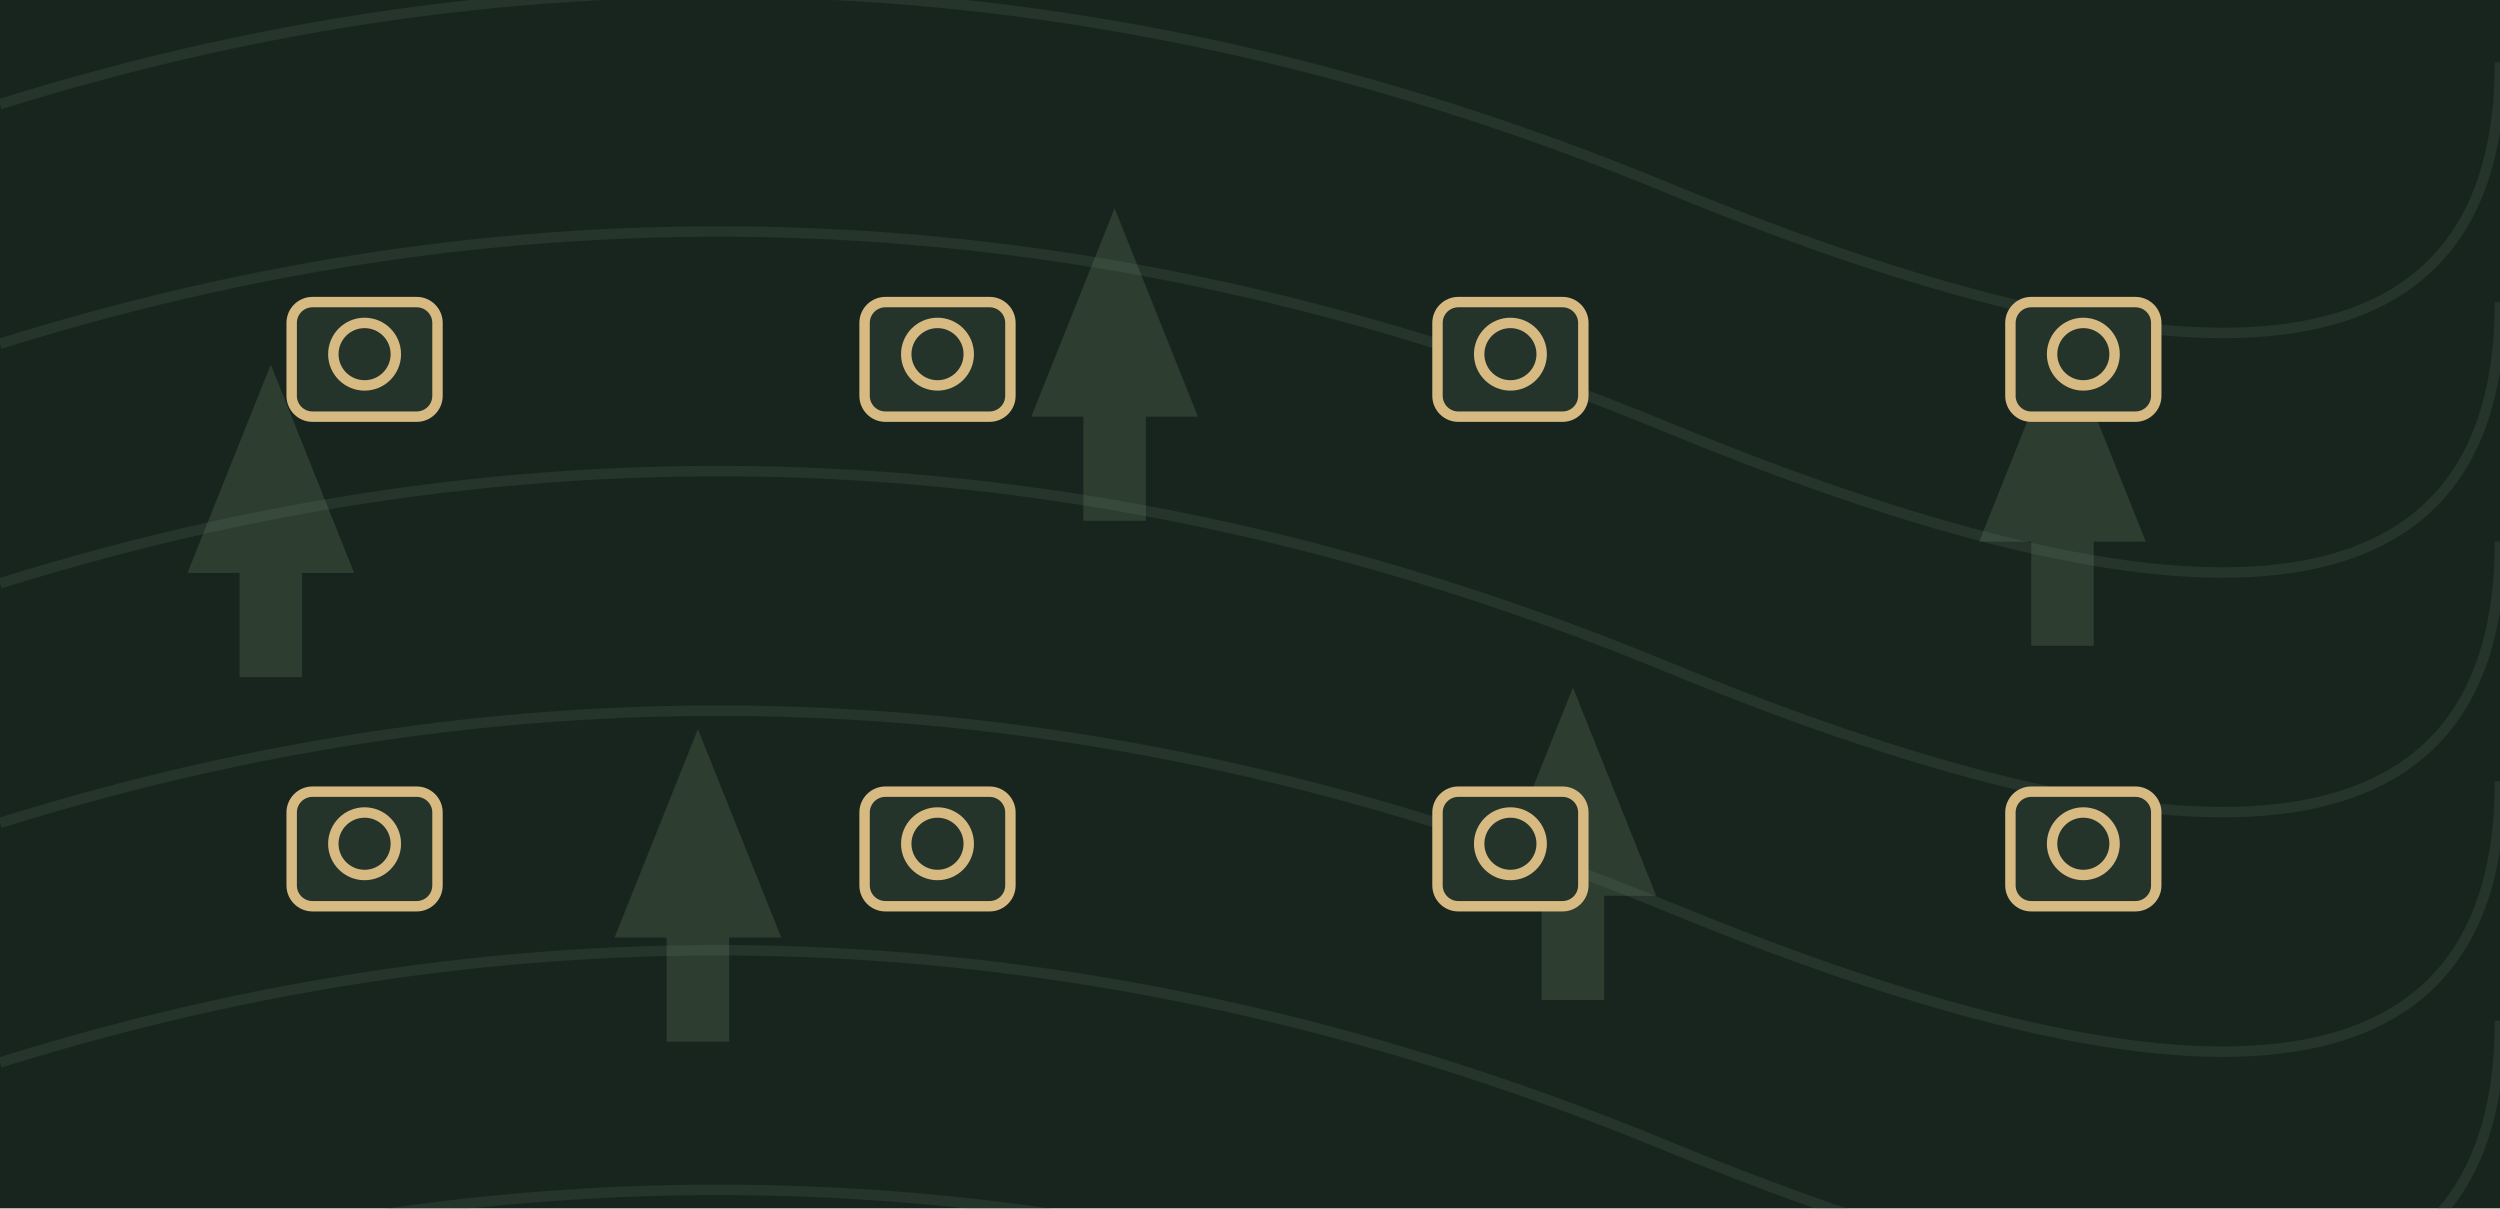
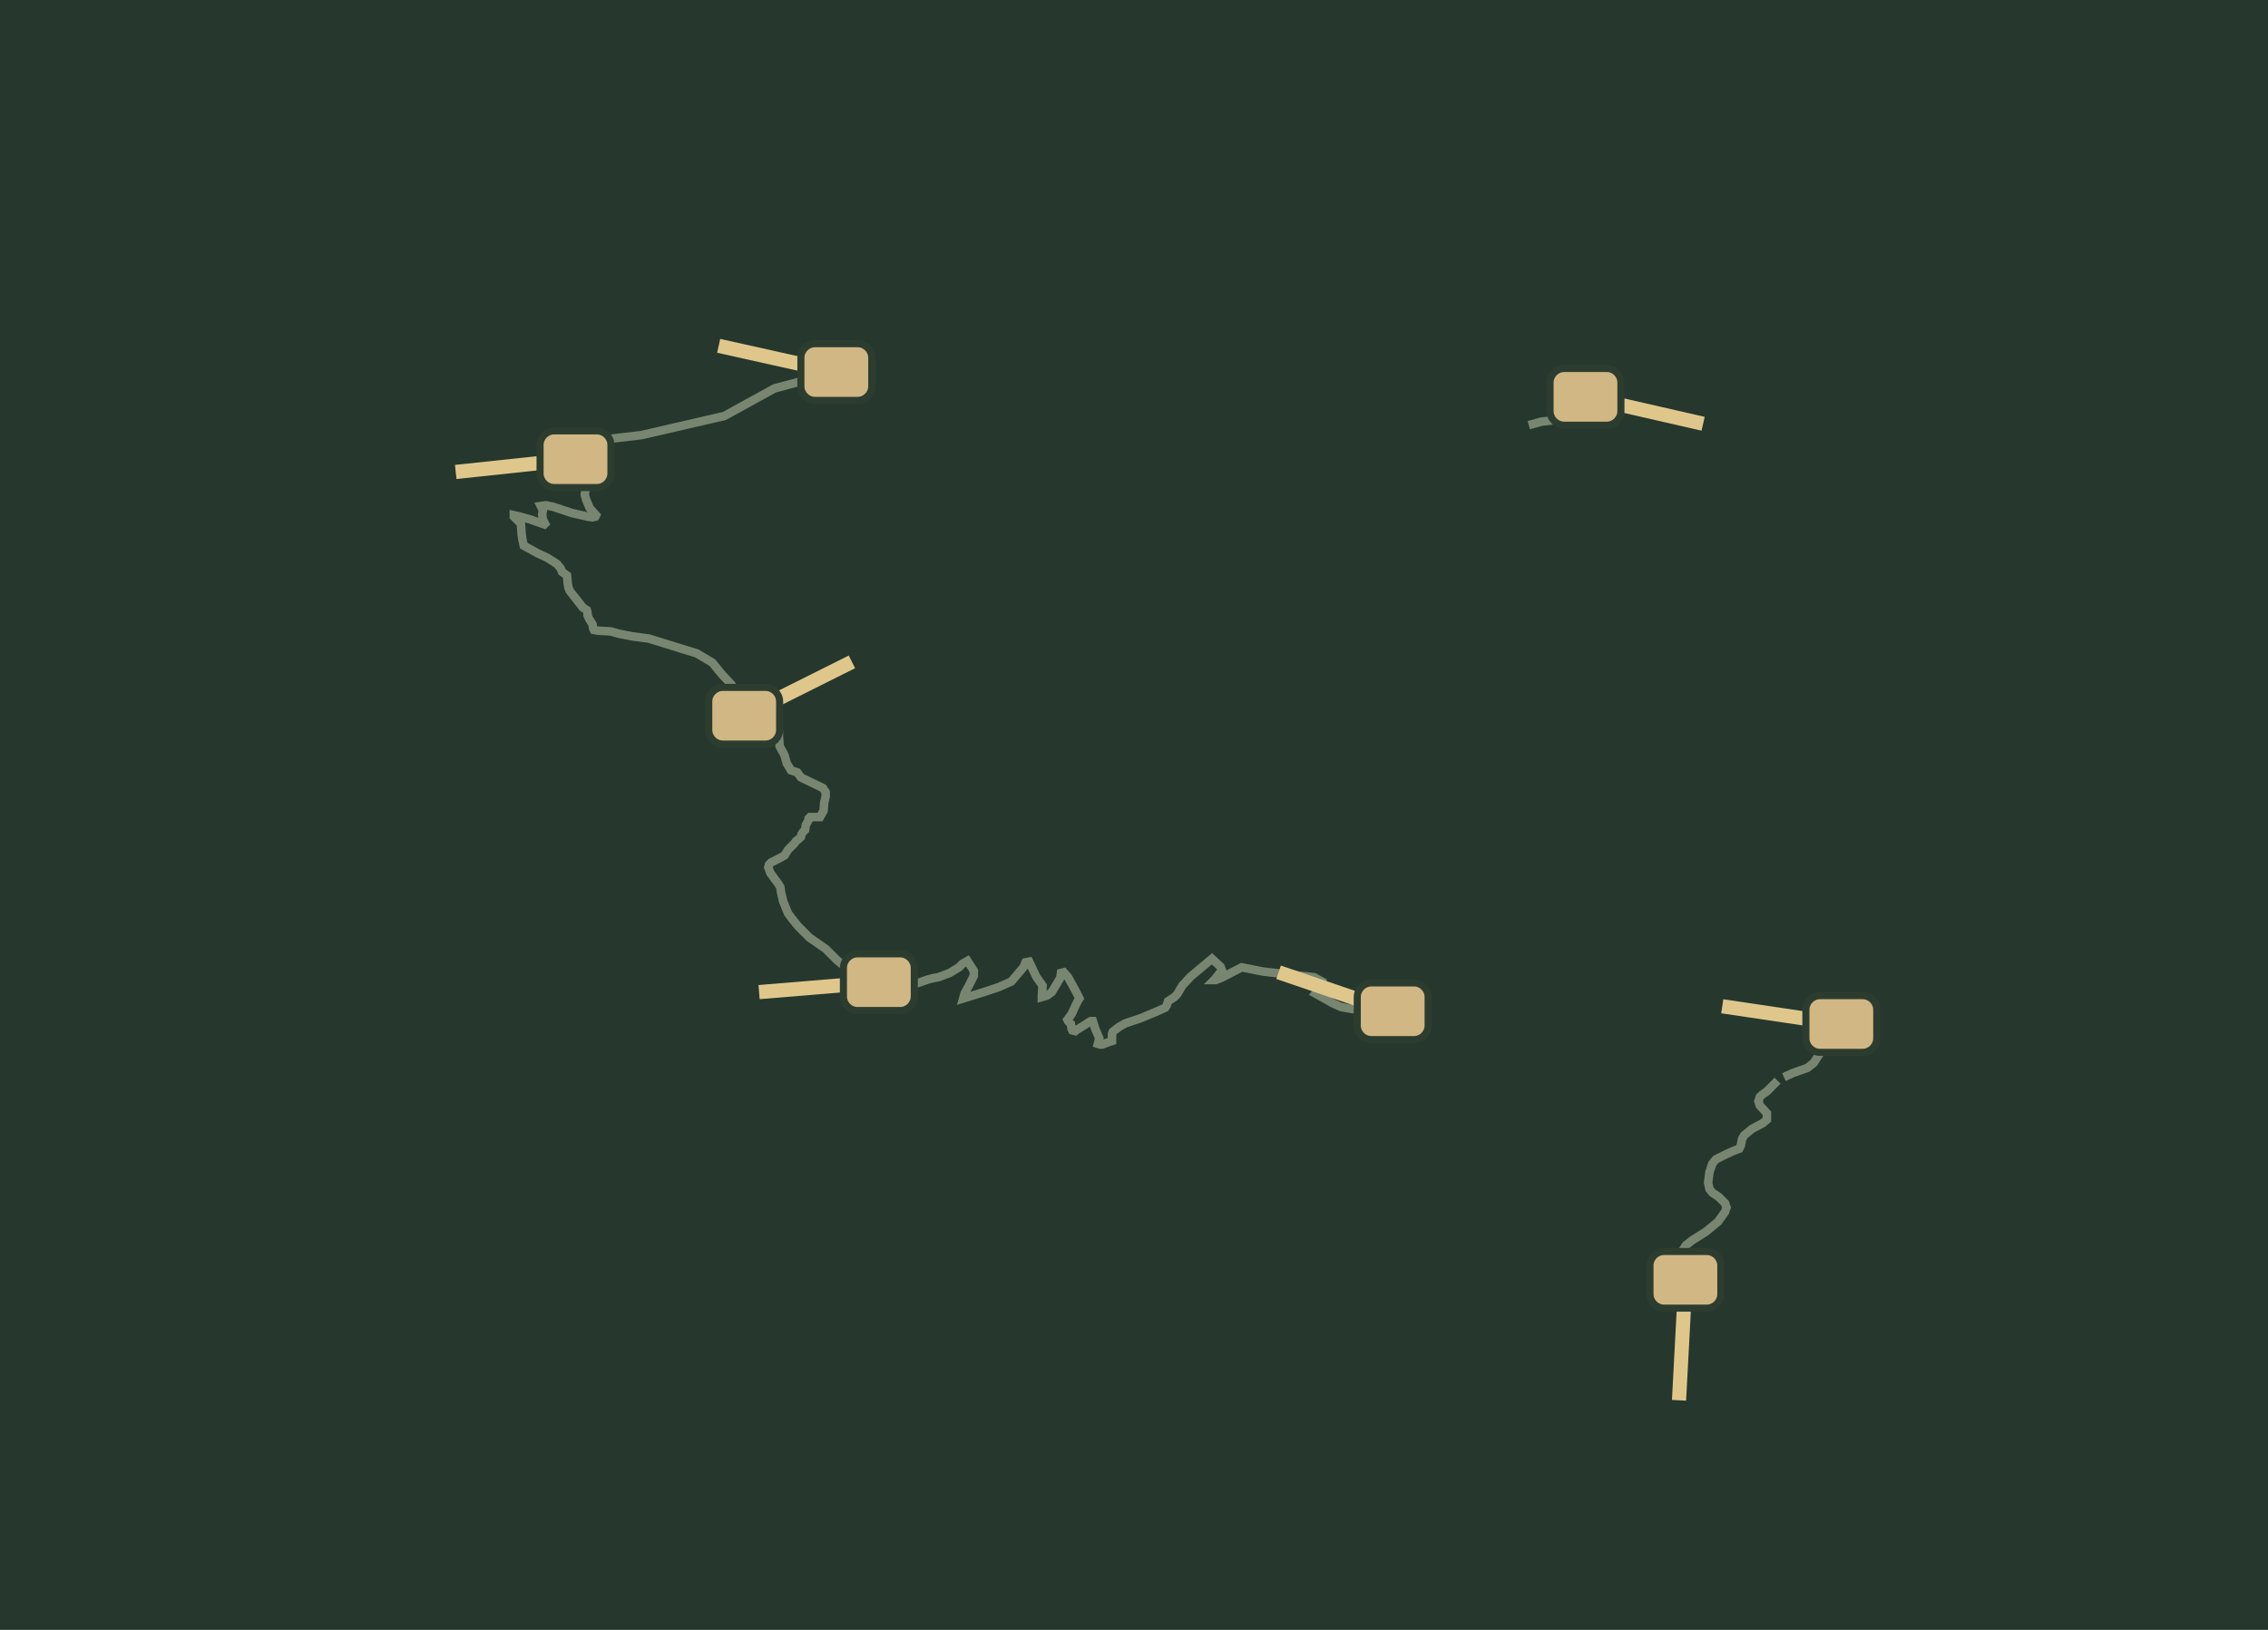
- <svg xmlns="http://www.w3.org/2000/svg" viewBox="0 0 240 116">
-   <rect width="240" height="116" fill="#18251e" />
-   <g stroke="#63816a" stroke-opacity=".18" fill="none">
-     <path d="M0 10Q80 -15 160 18T240 6" />
-     <path d="M0 33Q80 8 160 41T240 29" />
-     <path d="M0 56Q80 31 160 64T240 52" />
-     <path d="M0 79Q80 54 160 87T240 75" />
-     <path d="M0 102Q80 77 160 110T240 98" />
-     <path d="M0 125Q80 100 160 133T240 121" />
-     <path d="M0 148Q80 123 160 156T240 144" />
-   </g>
-   <path d="m18 55 8-20 8 20h-5v10h-6v-10Z" fill="#77936e" fill-opacity=".22" />
-   <path d="m59 90 8-20 8 20h-5v10h-6v-10Z" fill="#77936e" fill-opacity=".22" />
-   <path d="m99 40 8-20 8 20h-5v10h-6v-10Z" fill="#77936e" fill-opacity=".22" />
-   <path d="m143 86 8-20 8 20h-5v10h-6v-10Z" fill="#77936e" fill-opacity=".22" />
-   <path d="m190 52 8-20 8 20h-5v10h-6v-10Z" fill="#77936e" fill-opacity=".22" />
-   <g transform="translate(35 34)" stroke="#d7ba82" fill="#24342a">
-     <rect x="-7" y="-5" width="14" height="11" rx="2" />
-     <circle r="3" />
-   </g>
-   <g transform="translate(90 34)" stroke="#d7ba82" fill="#24342a">
-     <rect x="-7" y="-5" width="14" height="11" rx="2" />
-     <circle r="3" />
-   </g>
-   <g transform="translate(145 34)" stroke="#d7ba82" fill="#24342a">
-     <rect x="-7" y="-5" width="14" height="11" rx="2" />
-     <circle r="3" />
-   </g>
-   <g transform="translate(200 34)" stroke="#d7ba82" fill="#24342a">
-     <rect x="-7" y="-5" width="14" height="11" rx="2" />
-     <circle r="3" />
-   </g>
-   <g transform="translate(35 81)" stroke="#d7ba82" fill="#24342a">
-     <rect x="-7" y="-5" width="14" height="11" rx="2" />
-     <circle r="3" />
-   </g>
-   <g transform="translate(90 81)" stroke="#d7ba82" fill="#24342a">
-     <rect x="-7" y="-5" width="14" height="11" rx="2" />
-     <circle r="3" />
-   </g>
-   <g transform="translate(145 81)" stroke="#d7ba82" fill="#24342a">
-     <rect x="-7" y="-5" width="14" height="11" rx="2" />
-     <circle r="3" />
-   </g>
-   <g transform="translate(200 81)" stroke="#d7ba82" fill="#24342a">
-     <rect x="-7" y="-5" width="14" height="11" rx="2" />
-     <circle r="3" />
-   </g>
+ <svg xmlns="http://www.w3.org/2000/svg" width="320" height="230" viewBox="0 0 320 230">
+   <rect width="320" height="230" fill="#26382d" />
+   <polyline points="215.7,60.0 217.5,59.5 219.2,59.3 221.0,59.1 222.1,58.7 222.7,58.1 224.4,56.4 225.4,55.1 226.3,54.3 227.9,53.6" fill="none" stroke="#788671" stroke-width="1.2" />
+   <polyline points="124.7,139.5 125.1,139.5 125.7,139.5 126.1,139.5 127.1,139.4 128.1,139.2 131.0,138.2 131.8,138.0 132.4,137.9 134.0,137.3 135.3,136.5 135.8,136.0 136.5,135.6 137.4,137.0 137.4,137.7 137.1,138.3 136.7,139.1 136.2,140.0 136.1,140.2 135.9,140.9 138.8,140.0 140.9,139.3 142.7,138.5 144.4,136.5 144.7,135.8 145.2,135.7 146.2,137.8 147.1,139.1 147.0,140.4 147.0,140.7 147.7,140.5 148.4,140.0 149.6,138.0 149.7,137.3 150.1,137.2 150.7,137.9 151.2,138.8 151.8,139.9 152.3,140.9 152.1,141.2 151.7,142.0 151.2,143.1 150.6,143.9 150.7,144.1 151.1,144.5 151.2,145.2 151.3,145.4 151.7,145.5 151.8,145.4 152.3,145.1 153.1,144.6 153.7,144.2 153.9,144.1 154.2,144.1 154.5,145.1 155.1,146.5 154.9,147.3 155.2,147.4 155.5,147.4 156.3,147.1 156.9,146.9 156.9,145.9 157.0,145.6 157.9,144.9 158.8,144.4 160.9,143.7 163.3,142.7 164.4,142.2 164.6,141.9 164.8,141.3 165.7,140.7 166.1,140.3 166.8,139.1 168.0,137.8 169.2,136.8 171.0,135.3 172.2,136.4 172.4,136.9 172.1,137.3 171.4,138.2 171.3,138.3 171.5,138.3 172.3,138.0 175.2,136.5 178.2,137.1 181.7,137.5 185.4,137.9 186.5,138.5 186.1,139.6 185.6,140.2 188.1,141.6 189.2,142.1 190.8,142.4 193.1,142.1 194.5,141.4 196.3,141.7 195.9,142.3 195.2,142.8 194.8,144.1" fill="none" stroke="#788671" stroke-width="1.2" />
+   <polyline points="234.3,181.4 235.6,181.2 236.9,181.1 238.2,181.1 238.7,181.0 238.7,180.6 238.0,180.0 236.9,178.7 236.8,178.2 237.0,177.4 237.3,176.6 237.9,175.7 238.8,175.0 240.7,173.8 242.4,172.4 243.4,171.0 243.6,170.4 243.4,169.8 242.5,168.9 241.6,168.3 241.2,167.8 241.0,166.9 241.2,165.4 241.6,164.2 242.1,163.6 243.5,162.9 244.6,162.4 245.4,162.1 245.6,161.7 245.8,160.7 246.1,160.2 247.2,159.3 248.7,158.5 249.3,158.0 249.3,157.6 249.3,157.1 248.3,156.0 248.1,155.4 248.3,154.8 248.6,154.5 249.3,154.0 250.8,152.5" fill="none" stroke="#788671" stroke-width="1.2" />
+   <polyline points="251.7,152.0 253.0,151.4 255.0,150.7 255.9,150.0 256.8,148.6 257.7,147.2 258.7,144.9 259.9,142.4 260.1,141.5" fill="none" stroke="#788671" stroke-width="1.2" />
+   <polyline points="124.7,139.5 123.0,139.4 122.6,139.3 122.6,139.2 123.0,139.0 123.1,138.7 122.8,138.5 122.8,138.4 123.2,138.1 123.4,137.6 123.3,137.5 123.2,137.4 122.4,137.3 121.3,137.2 120.3,136.8 119.9,136.6 119.4,136.4 118.7,136.0 118.1,135.5 116.5,133.9 114.2,132.3 112.6,130.7 111.8,129.7 111.2,128.9 110.5,127.2 110.2,125.9 110.1,125.2 109.8,124.7 108.7,123.2 108.4,122.4 108.5,122.0 108.8,121.7 110.0,121.1 110.7,120.7 111.2,119.9 112.1,119.0 112.3,118.7 112.7,118.4 113.0,118.1 113.1,117.7 113.3,117.4 113.6,117.1 113.7,116.4 114.1,115.7 114.1,115.5 114.3,115.3 114.6,115.3 115.7,115.3 116.2,114.4 116.3,113.2 116.5,112.4 116.5,111.8 116.1,111.2 113.0,109.7 112.5,109.0 111.6,108.7 111.0,107.7 110.7,106.6 110.0,105.3 109.9,104.0 109.9,103.3 109.6,102.9 109.1,102.7 107.9,101.7 107.2,101.3 106.3,101.1 105.3,100.5 104.8,100.3 104.6,100.0 104.6,99.3 103.2,96.6 101.8,95.1 100.5,93.5 98.3,92.2 91.5,90.1 89.2,89.8 87.2,89.4 86.2,89.1 84.4,89.0 83.8,88.9 83.7,88.7 83.6,88.1 83.1,87.3 82.9,86.8 82.9,86.5 82.8,86.1 82.2,85.7 81.9,85.3 80.4,83.4 80.2,82.9 80.1,82.3 80.0,81.2 79.3,80.7 79.1,80.2 78.6,79.6 78.0,79.2 77.2,78.7 75.9,78.1 73.9,77.0 73.7,76.1 73.6,75.4 73.5,73.9 72.5,72.9 72.5,72.7 73.4,72.9 74.8,73.3 76.8,74.0 76.9,73.9 76.6,73.3 76.5,72.6 76.6,72.0 76.3,71.4 77.0,71.3 78.0,71.5 80.7,72.4 82.9,72.9 83.6,73.0 84.0,72.9 84.1,72.7 83.2,71.7 82.7,70.5 82.5,69.8 82.6,69.2 82.4,68.5 81.7,67.7 81.5,67.1 81.3,66.6 80.7,65.7 80.4,64.9 80.1,64.2 80.2,63.5 80.3,62.6" fill="none" stroke="#788671" stroke-width="1.2" />
+   <polyline points="80.3,62.6 90.5,61.4 102.2,58.7 109.3,54.8 116.8,52.8 118.7,50.2 118.8,48.6" fill="none" stroke="#788671" stroke-width="1.2" />
+   <path d="M237.8 180.6L236.9 197.6" stroke="#dfc78c" stroke-width="2" />
+   <rect x="232.8" y="176.6" width="10" height="8" rx="2" fill="#d1b783" stroke="#2c3d30" />
+   <path d="M259.8 144.5L243.0 142.0" stroke="#dfc78c" stroke-width="2" />
+   <rect x="254.8" y="140.5" width="10" height="8" rx="2" fill="#d1b783" stroke="#2c3d30" />
+   <path d="M196.5 142.7L180.4 137.2" stroke="#dfc78c" stroke-width="2" />
+   <rect x="191.5" y="138.7" width="10" height="8" rx="2" fill="#d1b783" stroke="#2c3d30" />
+   <path d="M124.0 138.6L107.1 140.0" stroke="#dfc78c" stroke-width="2" />
+   <rect x="119.0" y="134.6" width="10" height="8" rx="2" fill="#d1b783" stroke="#2c3d30" />
+   <path d="M105.0 101.0L120.2 93.4" stroke="#dfc78c" stroke-width="2" />
+   <rect x="100.0" y="97.0" width="10" height="8" rx="2" fill="#d1b783" stroke="#2c3d30" />
+   <path d="M81.2 64.8L64.3 66.6" stroke="#dfc78c" stroke-width="2" />
+   <rect x="76.2" y="60.8" width="10" height="8" rx="2" fill="#d1b783" stroke="#2c3d30" />
+   <path d="M223.7 56.0L240.3 59.8" stroke="#dfc78c" stroke-width="2" />
+   <rect x="218.7" y="52.0" width="10" height="8" rx="2" fill="#d1b783" stroke="#2c3d30" />
+   <path d="M118.0 52.5L101.4 48.8" stroke="#dfc78c" stroke-width="2" />
+   <rect x="113.0" y="48.5" width="10" height="8" rx="2" fill="#d1b783" stroke="#2c3d30" />
</svg>
